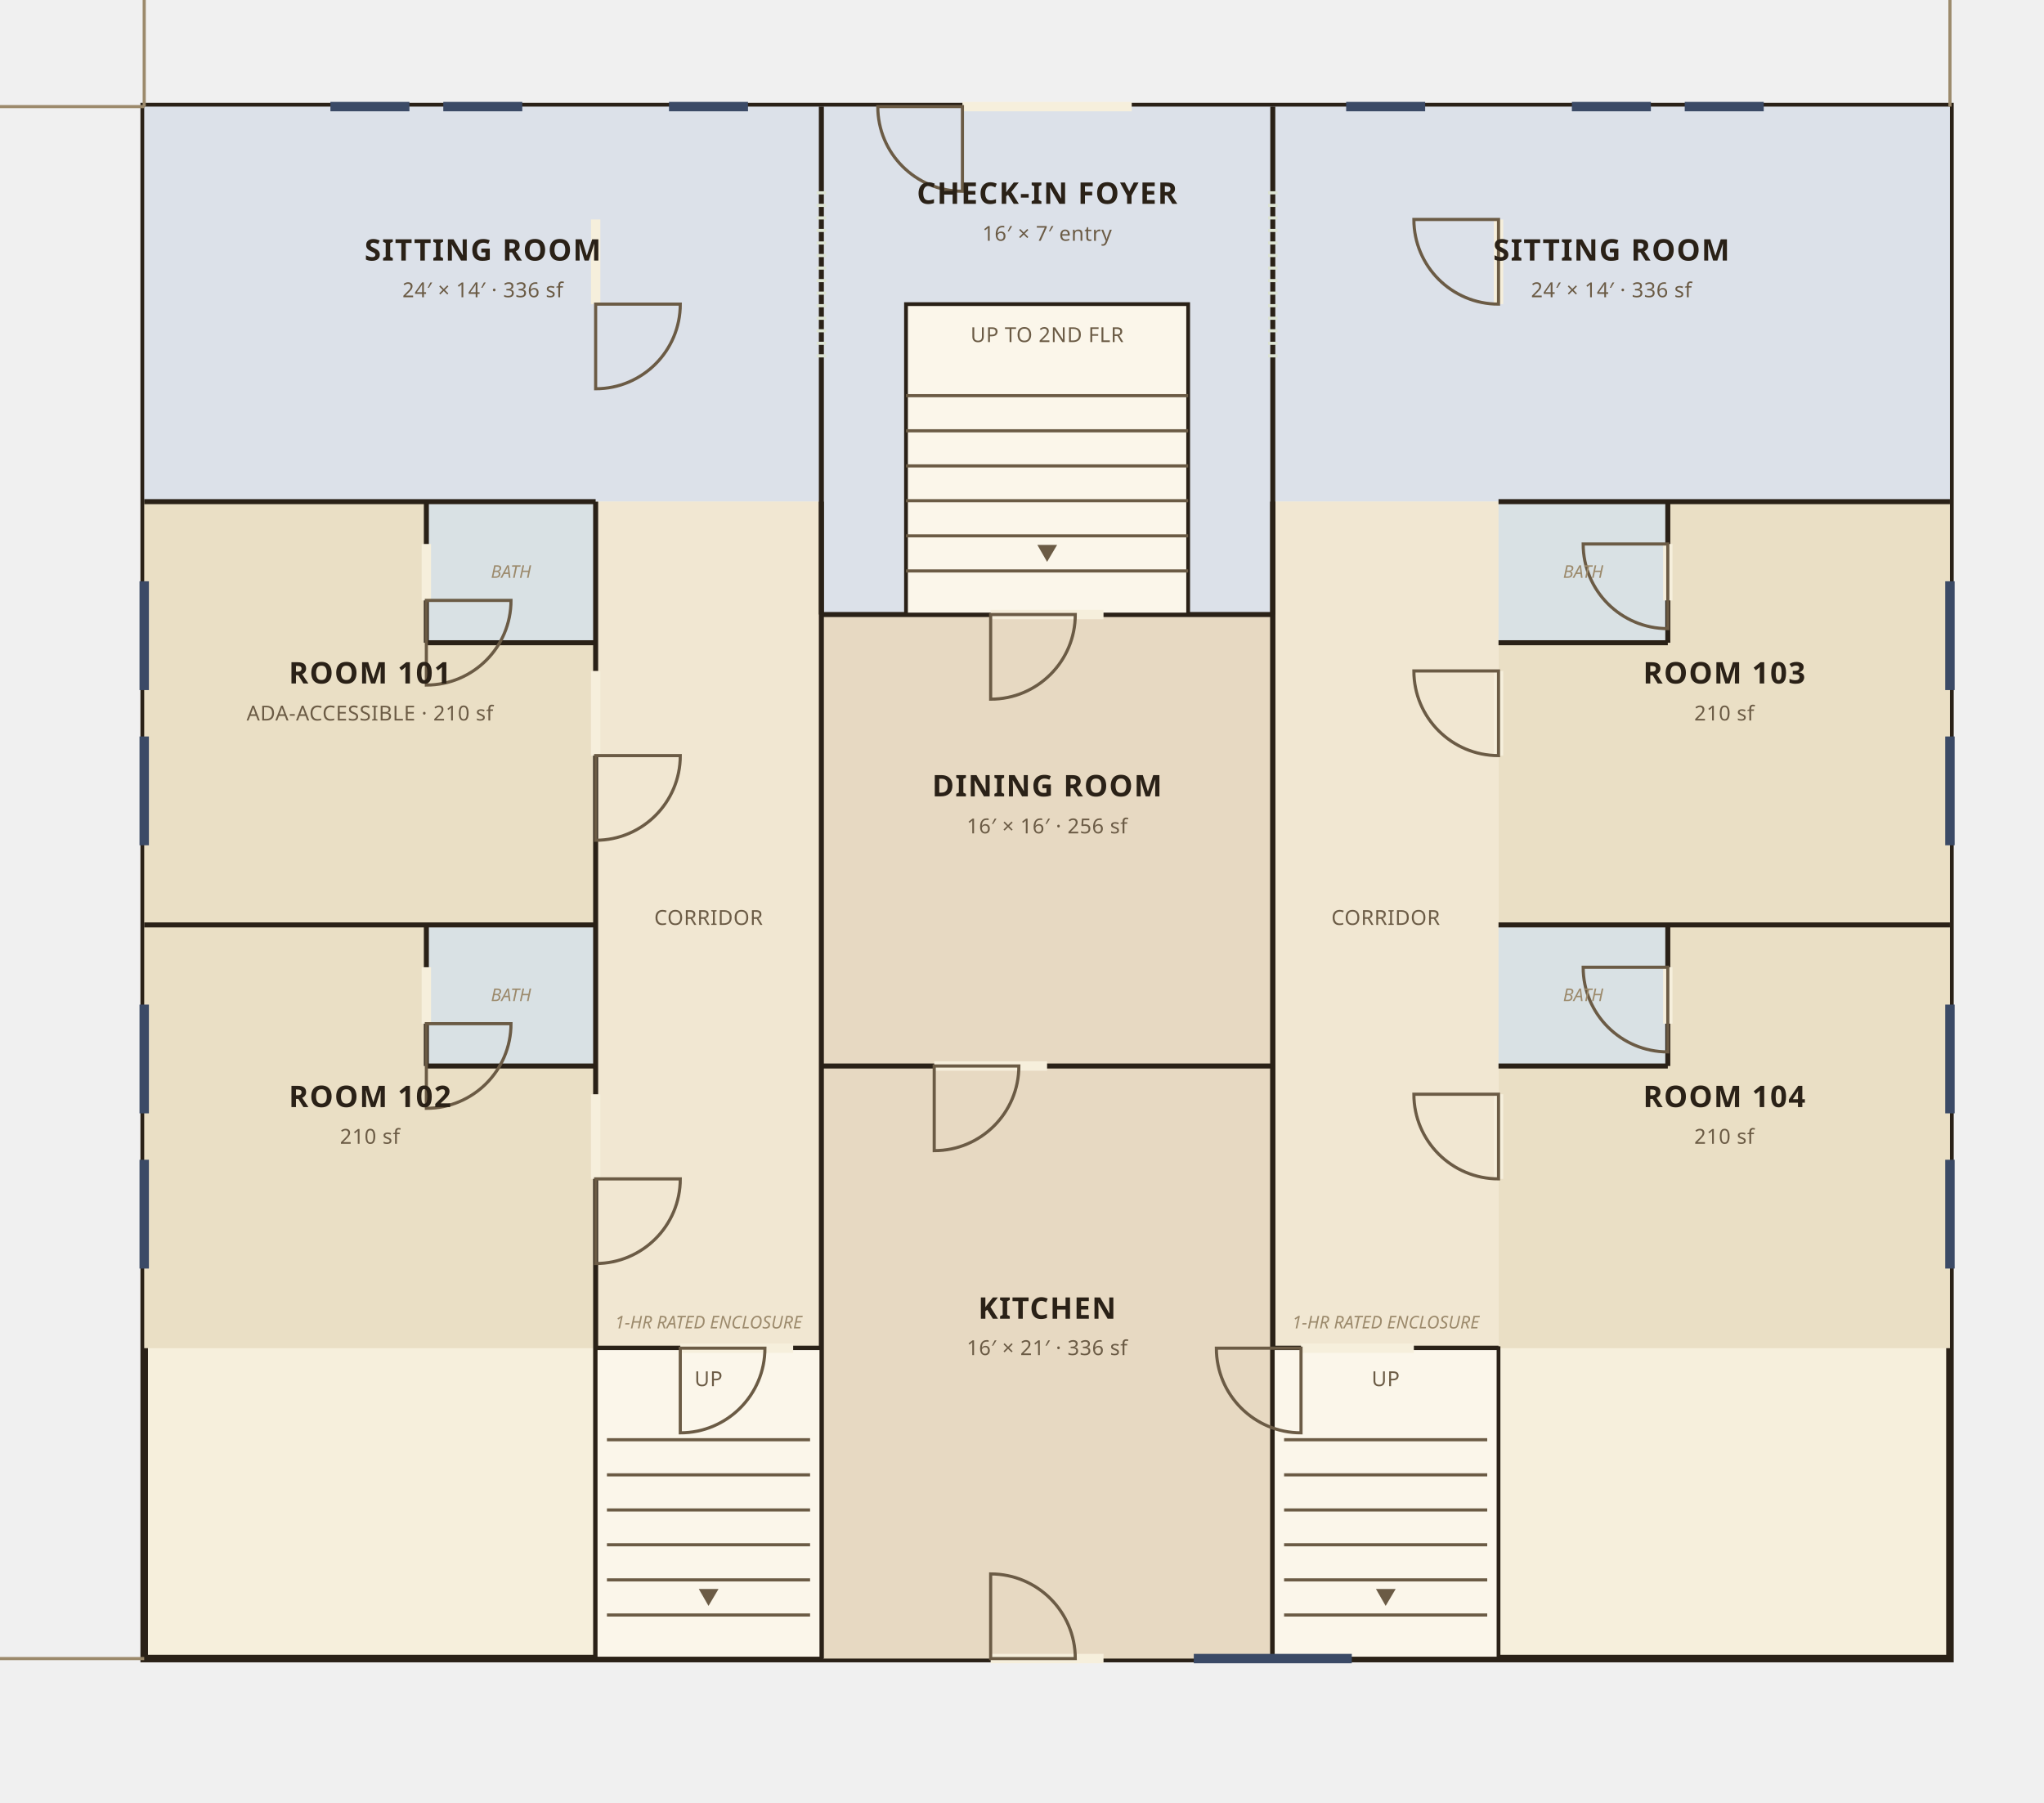
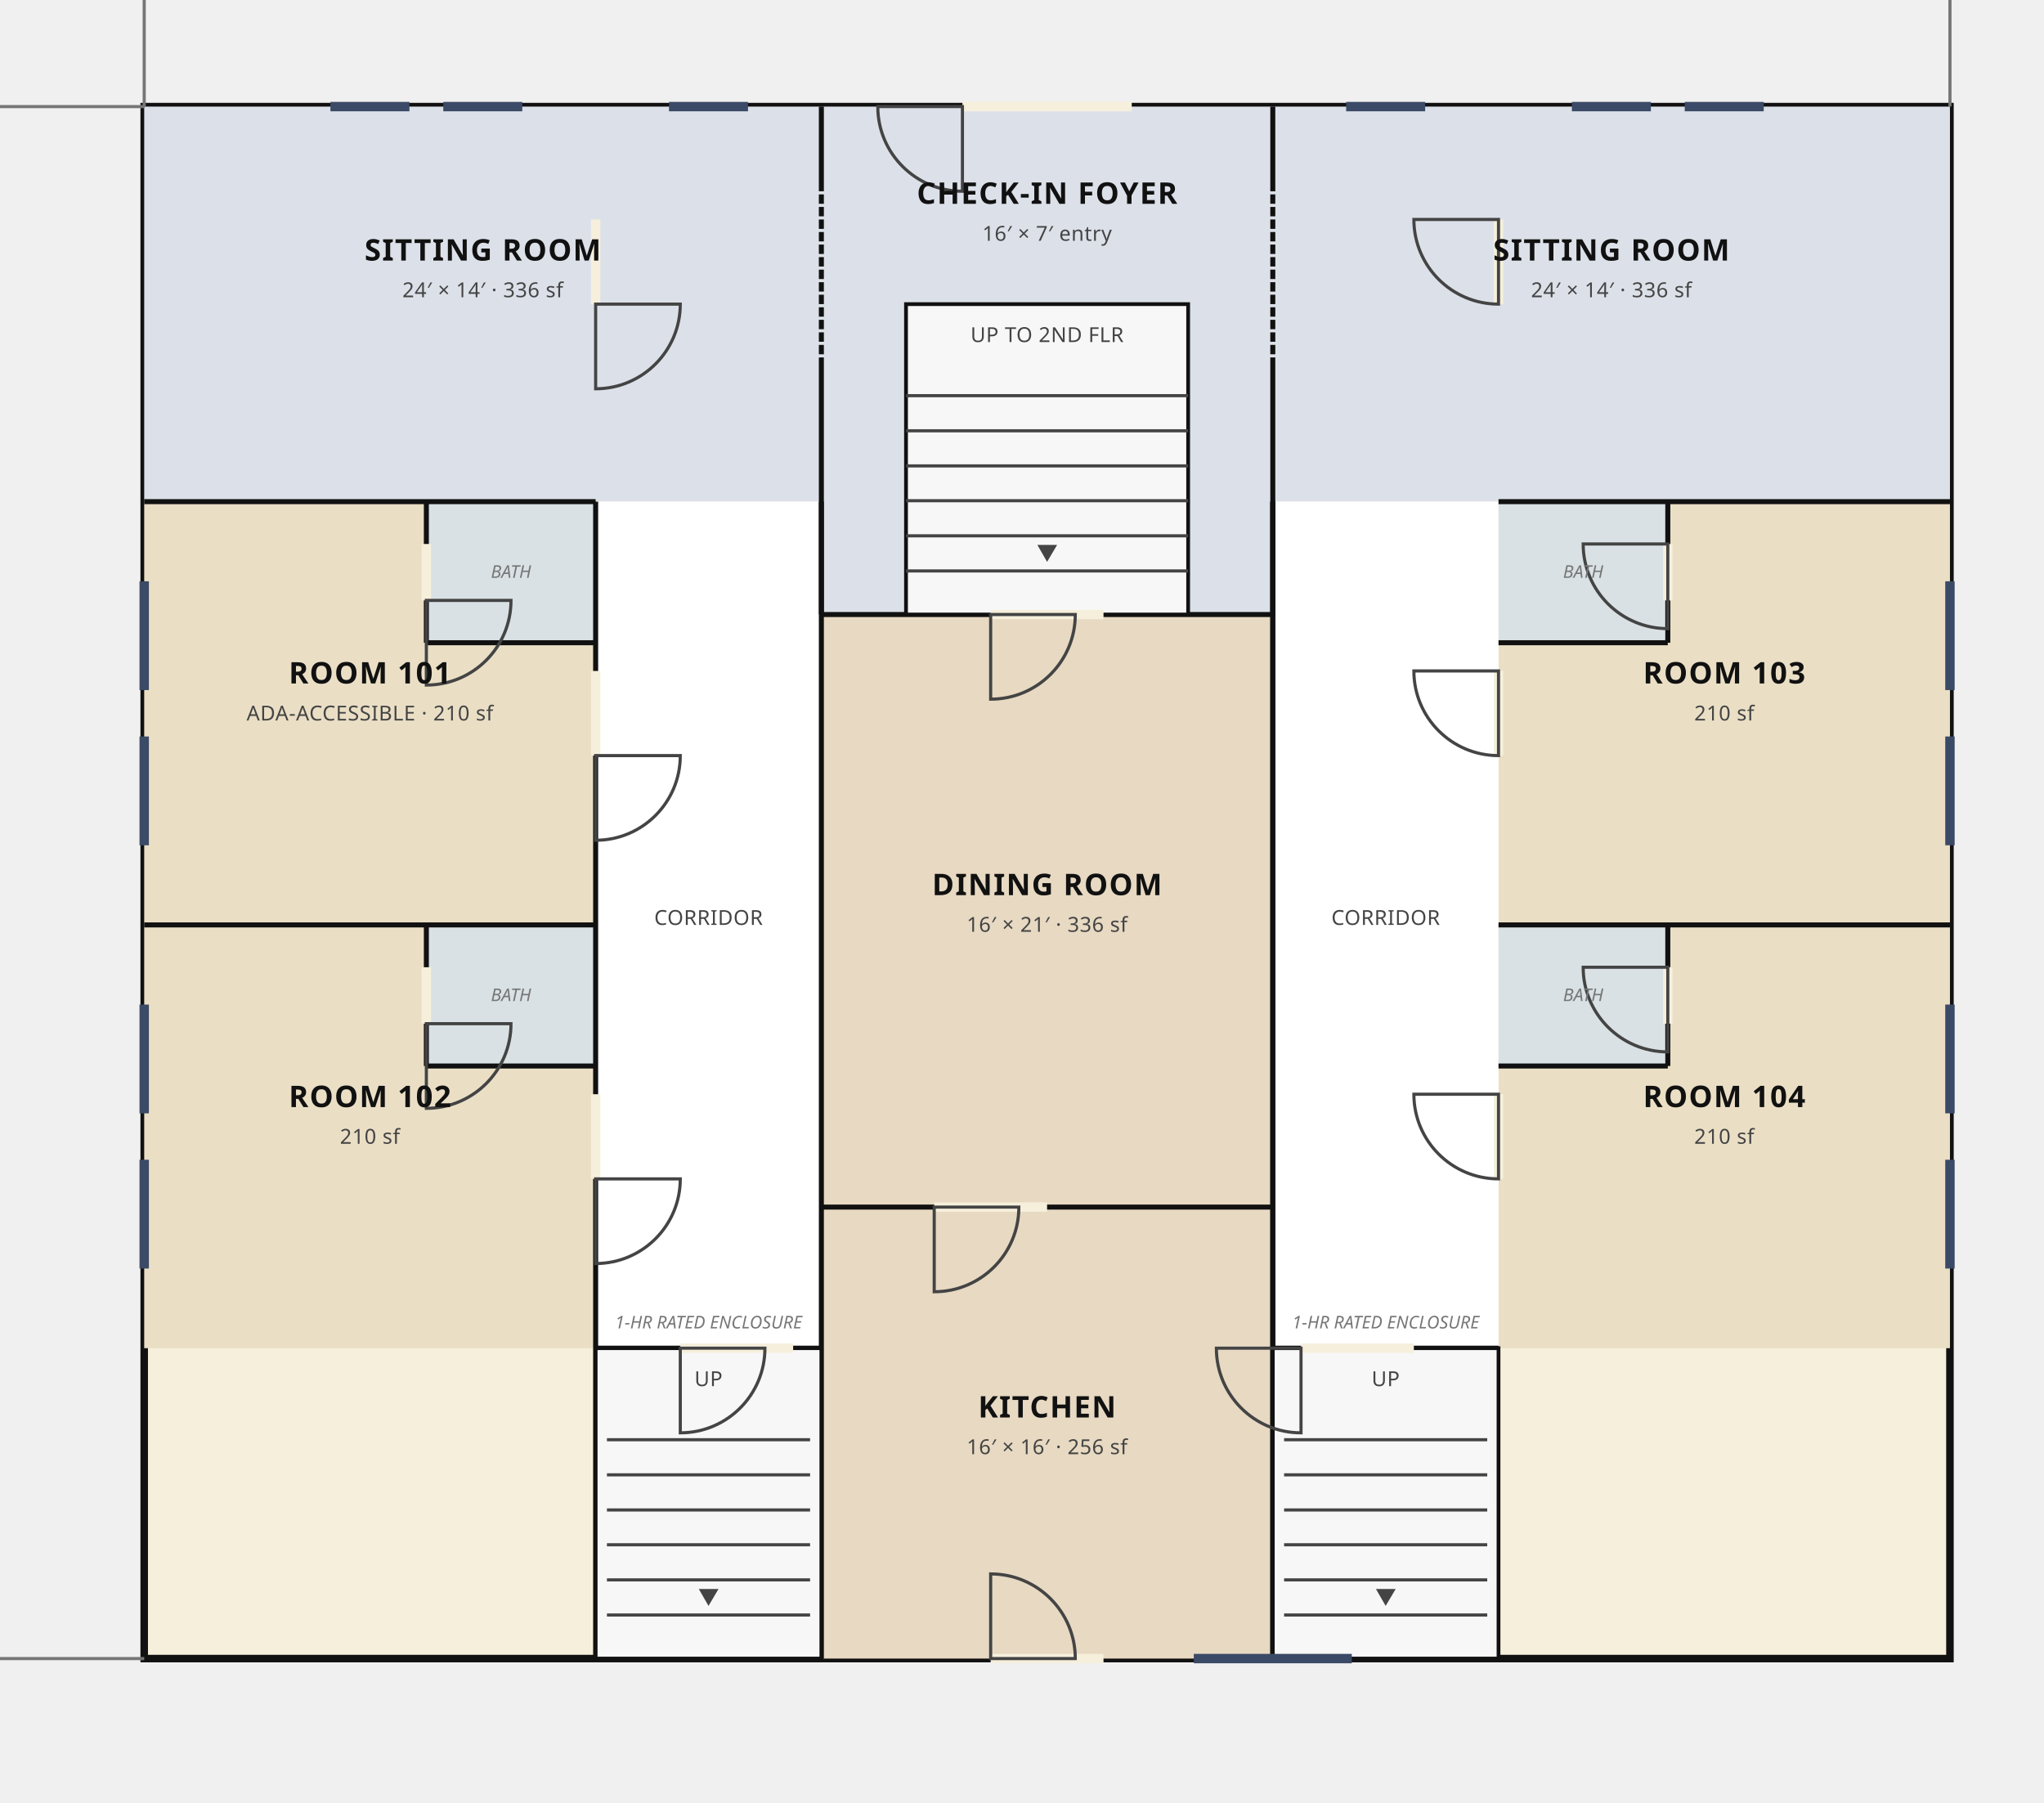
<svg xmlns="http://www.w3.org/2000/svg" viewBox="0 0 652 575" class="planart" role="img" aria-label="Ground floor plan of the eight-room bed and breakfast">
-   <style>svg.planart,svg.elevart{ background:#F1E7D2; }
- .wall{ fill:#F6EFDC; stroke:#2A2117; stroke-width:2.4; }
+   <style>svg.planart,svg.elevart{ background:#FFFFFF; }
+ .wall{ fill:#F6EFDC; stroke:#111111; stroke-width:2.4; }
.room-public{ fill:#DCE1E9; }
.room-service{ fill:#E7D9C2; }
.room-guest{ fill:#EADFC5; }
- .room-circ{ fill:#F1E7D2; }
+ .room-circ{ fill:#FFFFFF; }
.room-bath{ fill:#D9E1E4; }
.room-attic{ fill:#EFE6D2; }
.room-nook{ fill:#E3D8B9; }
- .wallline{ stroke:#2A2117; stroke-width:1.6; }
- .kneewall{ fill:none; stroke:#6B5B45; stroke-width:1.2; stroke-dasharray:5 4; }
+ .wallline{ stroke:#111111; stroke-width:1.6; }
+ .kneewall{ fill:none; stroke:#444444; stroke-width:1.2; stroke-dasharray:5 4; }
.doorcut{ stroke:#F6EFDC; stroke-width:3; }
- .doorarc{ fill:none; stroke:#6B5B45; stroke-width:1; }
- .archcut{ stroke:#DCE3D3; stroke-width:3; stroke-dasharray:1 3; }
+ .doorarc{ fill:none; stroke:#444444; stroke-width:1; }
+ .archcut{ stroke:#DCE1E9; stroke-width:3; stroke-dasharray:1 3; }
.window{ stroke:#3B4A66; stroke-width:3; }
- .stairbox{ fill:#FBF6EA; stroke:#2A2117; stroke-width:1.2; }
- .stairstep{ stroke:#6B5B45; stroke-width:1; }
- .stairarrow{ fill:#6B5B45; }
- .compass{ fill:none; stroke:#6B5B45; stroke-width:1; }
+ .stairbox{ fill:#F7F7F8; stroke:#111111; stroke-width:1.2; }
+ .stairstep{ stroke:#444444; stroke-width:1; }
+ .stairarrow{ fill:#444444; }
+ .compass{ fill:none; stroke:#444444; stroke-width:1; }
.compass-needle{ fill:#A8743A; }
- .scalebar{ stroke:#2A2117; stroke-width:1.2; }
- .dimline{ stroke:#9C8A6C; stroke-width:1; }
- .dimtick{ stroke:#9C8A6C; stroke-width:1; }
- .lbl,.lbl-room,.lbl-room-sm,.lbl-dim,.lbl-dim-sm,.lbl-tiny{ font-family:'Josefin Sans',Futura,sans-serif; fill:#2A2117; }
+ .scalebar{ stroke:#111111; stroke-width:1.2; }
+ .dimline{ stroke:#767676; stroke-width:1; }
+ .dimtick{ stroke:#767676; stroke-width:1; }
+ .lbl,.lbl-room,.lbl-room-sm,.lbl-dim,.lbl-dim-sm,.lbl-tiny{ font-family:'Josefin Sans',Futura,sans-serif; fill:#111111; }
.lbl-room{ font-size:9.5px; letter-spacing:.04em; font-weight:600; }
.lbl-room-sm{ font-size:7.6px; letter-spacing:.03em; font-weight:600; }
- .lbl-dim{ font-size:8px; fill:#6B5B45; letter-spacing:.03em; }
- .lbl-dim-sm{ font-size:6.6px; fill:#6B5B45; letter-spacing:.02em; }
- .lbl-tiny{ font-size:5.6px; fill:#9C8A6C; font-style:italic; }
- .ground-line{ fill:#6B5B45; }
- .roof-main{ fill:#7C7161; stroke:#2A2117; stroke-width:2; }
- .roof-upper{ fill:#8B806E; stroke:#2A2117; stroke-width:2; }
- .roof-dormer{ fill:#8B806E; stroke:#2A2117; stroke-width:2; }
- .roof-course{ stroke:#2A2117; stroke-width:.7; opacity:.35; }
- .ridge-line{ stroke:#2A2117; stroke-width:1.4; }
- .chimney{ fill:#D8CBAE; stroke:#2A2117; stroke-width:1.6; }
- .chimney-cap{ fill:#6B5B45; stroke:#2A2117; stroke-width:1; }
- .dormer-wall{ fill:#F6EFDC; stroke:#2A2117; stroke-width:2; }
- .cornice{ fill:#6B5B45; stroke:#2A2117; stroke-width:1.4; }
- .cordon{ fill:#A8743A; stroke:#2A2117; stroke-width:1.2; opacity:.85; }
- .wall-upper{ fill:#F6EFDC; stroke:#2A2117; stroke-width:2.2; }
- .win-frame{ fill:#D9E0E9; stroke:#2A2117; stroke-width:2; }
- .win-bar{ stroke:#2A2117; stroke-width:1.3; }
- .win-bar-thin{ stroke:#2A2117; stroke-width:.9; }
- .rail{ stroke:#2A2117; stroke-width:1.6; fill:none; }
- .rail-thin{ stroke:#6B5B45; stroke-width:1; }
- .pilaster{ fill:#F6EFDC; stroke:#2A2117; stroke-width:1.4; }
- .pilaster-cap{ fill:#F6EFDC; stroke:#2A2117; stroke-width:1.2; }
- .sconce-arm{ stroke:#6B5B45; stroke-width:2; }
- .sconce-lamp{ fill:#A8743A; stroke:#2A2117; stroke-width:1; }
- .stone-line{ stroke:#6B5B45; stroke-width:1; opacity:.55; }
- .stone-line-faint{ stroke:#6B5B45; stroke-width:.6; opacity:.3; }
- .door{ fill:#6B5B45; stroke:#2A2117; stroke-width:2; opacity:.85; }
- .door-bar{ stroke:#F1E7D2; stroke-width:1.4; }
- .door-bar-thin{ stroke:#F1E7D2; stroke-width:1; opacity:.7; }
- .cap{ font-family:'Josefin Sans',Futura,sans-serif; font-size:13px; fill:#6B5B45; letter-spacing:.08em; }
+ .lbl-dim{ font-size:8px; fill:#444444; letter-spacing:.03em; }
+ .lbl-dim-sm{ font-size:6.6px; fill:#444444; letter-spacing:.02em; }
+ .lbl-tiny{ font-size:5.6px; fill:#767676; font-style:italic; }
+ .ground-line{ fill:#444444; }
+ .roof-main{ fill:#7C7161; stroke:#111111; stroke-width:2; }
+ .roof-upper{ fill:#8B806E; stroke:#111111; stroke-width:2; }
+ .roof-dormer{ fill:#8B806E; stroke:#111111; stroke-width:2; }
+ .roof-course{ stroke:#111111; stroke-width:.7; opacity:.35; }
+ .ridge-line{ stroke:#111111; stroke-width:1.4; }
+ .chimney{ fill:#D8CBAE; stroke:#111111; stroke-width:1.6; }
+ .chimney-cap{ fill:#6B5B45; stroke:#111111; stroke-width:1; }
+ .dormer-wall{ fill:#F6EFDC; stroke:#111111; stroke-width:2; }
+ .cornice{ fill:#6B5B45; stroke:#111111; stroke-width:1.4; }
+ .cordon{ fill:#A8743A; stroke:#111111; stroke-width:1.2; opacity:.85; }
+ .wall-upper{ fill:#F6EFDC; stroke:#111111; stroke-width:2.2; }
+ .win-frame{ fill:#D9E0E9; stroke:#111111; stroke-width:2; }
+ .win-bar{ stroke:#111111; stroke-width:1.3; }
+ .win-bar-thin{ stroke:#111111; stroke-width:.9; }
+ .rail{ stroke:#111111; stroke-width:1.6; fill:none; }
+ .rail-thin{ stroke:#444444; stroke-width:1; }
+ .pilaster{ fill:#F6EFDC; stroke:#111111; stroke-width:1.4; }
+ .pilaster-cap{ fill:#F6EFDC; stroke:#111111; stroke-width:1.2; }
+ .sconce-arm{ stroke:#444444; stroke-width:2; }
+ .sconce-lamp{ fill:#A8743A; stroke:#111111; stroke-width:1; }
+ .stone-line{ stroke:#444444; stroke-width:1; opacity:.55; }
+ .stone-line-faint{ stroke:#444444; stroke-width:.6; opacity:.3; }
+ .door{ fill:#6B5B45; stroke:#111111; stroke-width:2; opacity:.85; }
+ .door-bar{ stroke:#FFFFFF; stroke-width:1.4; }
+ .door-bar-thin{ stroke:#FFFFFF; stroke-width:1; opacity:.7; }
+ .cap{ font-family:'Josefin Sans',Futura,sans-serif; font-size:13px; fill:#444444; letter-spacing:.08em; }

.rock-a{ fill:#B9AFA0; stroke:#5C544A; stroke-width:.5; opacity:.95; }
.rock-b{ fill:#8E8A82; stroke:#4C4842; stroke-width:.5; opacity:.95; }
.rock-c{ fill:#6E7A80; stroke:#3E464A; stroke-width:.5; opacity:.95; }
- .rock-outline{ fill:none; stroke:#2A2117; stroke-width:2; }
+ .rock-outline{ fill:none; stroke:#111111; stroke-width:2; }

- .planter-box{ fill:#5B4A38; stroke:#2A2117; stroke-width:1.4; }
- .planter-rim{ fill:#6B5842; stroke:#2A2117; stroke-width:1; }
+ .planter-box{ fill:#5B4A38; stroke:#111111; stroke-width:1.4; }
+ .planter-rim{ fill:#6B5842; stroke:#111111; stroke-width:1; }
.planter-leaf{ fill:#5C6B44; stroke:#3C4630; stroke-width:.4; }

.awning-fascia{ fill:#26344A; stroke:#14202F; stroke-width:1.8; }
.awning-top{ fill:#33455F; stroke:#14202F; stroke-width:1.4; }
.awning-underside{ fill:#131C28; opacity:.55; }
.awning-stripe{ stroke:#3E5878; stroke-width:2; opacity:.7; }
.awning-bracket{ stroke:#8B806E; stroke-width:1.8; }
.awning-text{ font-family:'Cormorant Garamond',Georgia,serif; font-weight:600; letter-spacing:.13em; fill:#E4C583; }
.awning-rule{ stroke:#E4C583; stroke-width:1; opacity:.8; }</style>
  <rect x="46.0" y="34.0" width="576.0" height="495.0" class="wall" />
  <rect x="46.0" y="34.0" width="216.0" height="126.0" class="room-fill room-public" />
  <rect x="406.0" y="34.0" width="216.0" height="126.0" class="room-fill room-public" />
  <rect x="262.0" y="34.0" width="144.0" height="162.0" class="room-fill room-public" />
-   <rect x="262.0" y="196.0" width="144.0" height="144.0" class="room-fill room-service" />
-   <rect x="262.0" y="340.0" width="144.0" height="189.0" class="room-fill room-service" />
+   <rect x="262.0" y="196.0" width="144.0" height="189.0" class="room-fill room-service" />
+   <rect x="262.0" y="385.0" width="144.0" height="144.0" class="room-fill room-service" />
  <rect x="46.0" y="160.0" width="144.0" height="135.0" class="room-fill room-guest" />
  <rect x="46.0" y="295.0" width="144.0" height="135.0" class="room-fill room-guest" />
  <rect x="478.0" y="160.0" width="144.0" height="135.0" class="room-fill room-guest" />
  <rect x="478.0" y="295.0" width="144.0" height="135.0" class="room-fill room-guest" />
  <rect x="190.0" y="160.0" width="72.0" height="369.0" class="room-fill room-circ" />
  <rect x="406.0" y="160.0" width="72.0" height="369.0" class="room-fill room-circ" />
  <rect x="136.0" y="160.0" width="54.0" height="45.0" class="room-fill room-bath" />
  <rect x="136.0" y="295.0" width="54.0" height="45.0" class="room-fill room-bath" />
  <rect x="478.0" y="160.0" width="54.0" height="45.0" class="room-fill room-bath" />
  <rect x="478.0" y="295.0" width="54.0" height="45.0" class="room-fill room-bath" />
  <line x1="262.0" y1="34.0" x2="262.0" y2="196.0" class="wallline" />
  <line x1="406.0" y1="34.0" x2="406.0" y2="196.0" class="wallline" />
  <line x1="262.0" y1="196.0" x2="406.0" y2="196.0" class="wallline" />
-   <line x1="262.0" y1="340.0" x2="406.0" y2="340.0" class="wallline" />
+   <line x1="262.0" y1="385.0" x2="406.0" y2="385.0" class="wallline" />
  <line x1="46.0" y1="160.0" x2="190.0" y2="160.0" class="wallline" />
  <line x1="478.0" y1="160.0" x2="622.0" y2="160.0" class="wallline" />
  <line x1="190.0" y1="160.0" x2="190.0" y2="529.0" class="wallline" />
  <line x1="406.0" y1="160.0" x2="406.0" y2="529.0" class="wallline" />
  <line x1="262.0" y1="160.0" x2="262.0" y2="529.0" class="wallline" />
  <line x1="406.0" y1="160.0" x2="406.0" y2="529.0" class="wallline" />
  <line x1="46.0" y1="295.0" x2="190.0" y2="295.0" class="wallline" />
  <line x1="478.0" y1="295.0" x2="622.0" y2="295.0" class="wallline" />
  <line x1="190.0" y1="430.0" x2="262.0" y2="430.0" class="wallline" />
  <line x1="406.0" y1="430.0" x2="478.0" y2="430.0" class="wallline" />
  <line x1="136.0" y1="160.0" x2="136.0" y2="205.0" class="wallline" />
  <line x1="136.0" y1="205.0" x2="190.0" y2="205.0" class="wallline" />
  <line x1="136.0" y1="295.0" x2="136.0" y2="340.0" class="wallline" />
  <line x1="136.0" y1="340.0" x2="190.0" y2="340.0" class="wallline" />
  <line x1="532.0" y1="160.0" x2="532.0" y2="205.0" class="wallline" />
  <line x1="478.0" y1="205.0" x2="532.0" y2="205.0" class="wallline" />
  <line x1="532.0" y1="295.0" x2="532.0" y2="340.0" class="wallline" />
  <line x1="478.0" y1="340.0" x2="532.0" y2="340.0" class="wallline" />
  <rect x="289.0" y="97.0" width="90.0" height="99.0" class="stairbox" />
  <text x="334.0" y="109.1" class="lbl-dim-sm" text-anchor="middle">UP TO 2ND FLR</text>
  <line x1="289.0" y1="126.2" x2="379.0" y2="126.2" class="stairstep" />
  <line x1="289.0" y1="137.4" x2="379.0" y2="137.4" class="stairstep" />
  <line x1="289.0" y1="148.6" x2="379.0" y2="148.6" class="stairstep" />
  <line x1="289.0" y1="159.7" x2="379.0" y2="159.7" class="stairstep" />
  <line x1="289.0" y1="170.9" x2="379.0" y2="170.9" class="stairstep" />
  <line x1="289.0" y1="182.1" x2="379.0" y2="182.1" class="stairstep" />
  <path d="M 334.0 179.2 l -3.1 -5.4 l 6.3 0 Z" class="stairarrow" />
  <rect x="190.0" y="430.0" width="72.0" height="99.0" class="stairbox" />
  <text x="226.0" y="442.1" class="lbl-dim-sm" text-anchor="middle">UP</text>
  <line x1="193.6" y1="459.2" x2="258.4" y2="459.2" class="stairstep" />
  <line x1="193.6" y1="470.4" x2="258.4" y2="470.4" class="stairstep" />
  <line x1="193.6" y1="481.6" x2="258.4" y2="481.6" class="stairstep" />
  <line x1="193.6" y1="492.7" x2="258.4" y2="492.7" class="stairstep" />
  <line x1="193.6" y1="503.9" x2="258.4" y2="503.9" class="stairstep" />
  <line x1="193.6" y1="515.1" x2="258.4" y2="515.1" class="stairstep" />
  <path d="M 226.0 512.2 l -3.1 -5.4 l 6.3 0 Z" class="stairarrow" />
  <text x="226.0" y="423.7" class="lbl-tiny" text-anchor="middle">1-HR RATED ENCLOSURE</text>
  <rect x="406.0" y="430.0" width="72.0" height="99.0" class="stairbox" />
  <text x="442.0" y="442.1" class="lbl-dim-sm" text-anchor="middle">UP</text>
  <line x1="409.6" y1="459.2" x2="474.4" y2="459.2" class="stairstep" />
  <line x1="409.6" y1="470.4" x2="474.4" y2="470.4" class="stairstep" />
  <line x1="409.6" y1="481.6" x2="474.4" y2="481.6" class="stairstep" />
  <line x1="409.6" y1="492.7" x2="474.4" y2="492.7" class="stairstep" />
  <line x1="409.6" y1="503.9" x2="474.4" y2="503.9" class="stairstep" />
  <line x1="409.6" y1="515.1" x2="474.4" y2="515.1" class="stairstep" />
  <path d="M 442.0 512.2 l -3.1 -5.4 l 6.3 0 Z" class="stairarrow" />
  <text x="442.0" y="423.7" class="lbl-tiny" text-anchor="middle">1-HR RATED ENCLOSURE</text>
  <line x1="307.0" y1="34.0" x2="361.0" y2="34.0" class="doorcut" />
  <path d="M 307.0 34.0 L 307.0 61.0 A 27.0 27.0 0 0 1 280.0 34.0 Z" class="doorarc" />
  <line x1="262.0" y1="61.0" x2="262.0" y2="115.0" class="archcut" />
  <line x1="406.0" y1="61.0" x2="406.0" y2="115.0" class="archcut" />
  <line x1="316.0" y1="196.0" x2="352.0" y2="196.0" class="doorcut" />
  <path d="M 316.0 196.0 L 343.0 196.0 A 27.0 27.0 0 0 1 316.0 223.0 Z" class="doorarc" />
-   <line x1="298.0" y1="340.0" x2="334.0" y2="340.0" class="doorcut" />
-   <path d="M 298.0 340.0 L 325.0 340.0 A 27.0 27.0 0 0 1 298.0 367.0 Z" class="doorarc" />
+   <line x1="298.0" y1="385.0" x2="334.0" y2="385.0" class="doorcut" />
+   <path d="M 298.0 385.0 L 325.0 385.0 A 27.0 27.0 0 0 1 298.0 412.0 Z" class="doorarc" />
  <line x1="190.0" y1="70.0" x2="190.0" y2="97.0" class="doorcut" />
  <path d="M 190.0 97.0 L 217.0 97.0 A 27.0 27.0 0 0 1 190.0 124.0 Z" class="doorarc" />
  <line x1="478.0" y1="70.0" x2="478.0" y2="97.0" class="doorcut" />
  <path d="M 478.0 70.0 L 478.0 97.0 A 27.0 27.0 0 0 1 451.0 70.0 Z" class="doorarc" />
  <line x1="190.0" y1="214.0" x2="190.0" y2="241.0" class="doorcut" />
  <path d="M 190.0 241.0 L 217.0 241.0 A 27.0 27.0 0 0 1 190.0 268.0 Z" class="doorarc" />
  <line x1="190.0" y1="349.0" x2="190.0" y2="376.0" class="doorcut" />
  <path d="M 190.0 376.0 L 217.0 376.0 A 27.0 27.0 0 0 1 190.0 403.0 Z" class="doorarc" />
  <line x1="478.0" y1="214.0" x2="478.0" y2="241.0" class="doorcut" />
  <path d="M 478.0 214.0 L 478.0 241.0 A 27.0 27.0 0 0 1 451.0 214.0 Z" class="doorarc" />
  <line x1="478.0" y1="349.0" x2="478.0" y2="376.0" class="doorcut" />
  <path d="M 478.0 349.0 L 478.0 376.0 A 27.0 27.0 0 0 1 451.0 349.0 Z" class="doorarc" />
  <line x1="136.0" y1="173.5" x2="136.0" y2="191.5" class="doorcut" />
  <path d="M 136.0 191.5 L 163.0 191.5 A 27.0 27.0 0 0 1 136.0 218.5 Z" class="doorarc" />
  <line x1="136.0" y1="308.5" x2="136.0" y2="326.5" class="doorcut" />
  <path d="M 136.0 326.5 L 163.0 326.5 A 27.0 27.0 0 0 1 136.0 353.5 Z" class="doorarc" />
  <line x1="532.0" y1="173.5" x2="532.0" y2="191.5" class="doorcut" />
  <path d="M 532.0 173.5 L 532.0 200.5 A 27.0 27.0 0 0 1 505.0 173.5 Z" class="doorarc" />
  <line x1="532.0" y1="308.5" x2="532.0" y2="326.5" class="doorcut" />
  <path d="M 532.0 308.5 L 532.0 335.5 A 27.0 27.0 0 0 1 505.0 308.5 Z" class="doorarc" />
  <line x1="316.0" y1="529.0" x2="352.0" y2="529.0" class="doorcut" />
  <path d="M 316.0 529.0 L 316.0 502.0 A 27.0 27.0 0 0 1 343.0 529.0 Z" class="doorarc" />
  <line x1="217.0" y1="430.0" x2="253.0" y2="430.0" class="doorcut" />
  <path d="M 217.0 430.0 L 244.0 430.0 A 27.0 27.0 0 0 1 217.0 457.0 Z" class="doorarc" />
  <line x1="415.0" y1="430.0" x2="451.0" y2="430.0" class="doorcut" />
  <path d="M 415.0 430.0 L 415.0 457.0 A 27.0 27.0 0 0 1 388.0 430.0 Z" class="doorarc" />
  <line x1="105.4" y1="34.0" x2="130.6" y2="34.0" class="window" />
  <line x1="141.4" y1="34.0" x2="166.6" y2="34.0" class="window" />
  <line x1="213.4" y1="34.0" x2="238.6" y2="34.0" class="window" />
  <line x1="429.4" y1="34.0" x2="454.6" y2="34.0" class="window" />
  <line x1="501.4" y1="34.0" x2="526.6" y2="34.0" class="window" />
  <line x1="537.4" y1="34.0" x2="562.6" y2="34.0" class="window" />
  <line x1="46.0" y1="185.4" x2="46.0" y2="220.1" class="window" />
  <line x1="46.0" y1="234.9" x2="46.0" y2="269.6" class="window" />
  <line x1="46.0" y1="320.4" x2="46.0" y2="355.1" class="window" />
  <line x1="46.0" y1="369.9" x2="46.0" y2="404.6" class="window" />
  <line x1="622.0" y1="185.4" x2="622.0" y2="220.1" class="window" />
  <line x1="622.0" y1="234.9" x2="622.0" y2="269.6" class="window" />
  <line x1="622.0" y1="320.4" x2="622.0" y2="355.1" class="window" />
  <line x1="622.0" y1="369.9" x2="622.0" y2="404.6" class="window" />
  <line x1="380.8" y1="529.0" x2="431.2" y2="529.0" class="window" />
  <text x="154.0" y="83.1" class="lbl-room" text-anchor="middle">SITTING ROOM</text>
  <text x="154.0" y="94.8" class="lbl-dim-sm" text-anchor="middle">24′ × 14′ · 336 sf</text>
  <text x="514.0" y="83.1" class="lbl-room" text-anchor="middle">SITTING ROOM</text>
  <text x="514.0" y="94.8" class="lbl-dim-sm" text-anchor="middle">24′ × 14′ · 336 sf</text>
  <text x="334.0" y="65.0" class="lbl-room" text-anchor="middle">CHECK-IN FOYER</text>
  <text x="334.0" y="76.8" class="lbl-dim-sm" text-anchor="middle">16′ × 7′ entry</text>
-   <text x="334.0" y="254.0" class="lbl-room" text-anchor="middle">DINING ROOM</text>
-   <text x="334.0" y="265.8" class="lbl-dim-sm" text-anchor="middle">16′ × 16′ · 256 sf</text>
-   <text x="334.0" y="420.6" class="lbl-room" text-anchor="middle">KITCHEN</text>
-   <text x="334.0" y="432.2" class="lbl-dim-sm" text-anchor="middle">16′ × 21′ · 336 sf</text>
+   <text x="334.0" y="285.5" class="lbl-room" text-anchor="middle">DINING ROOM</text>
+   <text x="334.0" y="297.2" class="lbl-dim-sm" text-anchor="middle">16′ × 21′ · 336 sf</text>
+   <text x="334.0" y="452.1" class="lbl-room" text-anchor="middle">KITCHEN</text>
+   <text x="334.0" y="463.8" class="lbl-dim-sm" text-anchor="middle">16′ × 16′ · 256 sf</text>
  <text x="118.0" y="218.0" class="lbl-room" text-anchor="middle">ROOM 101</text>
  <text x="118.0" y="229.8" class="lbl-dim-sm" text-anchor="middle">ADA-ACCESSIBLE · 210 sf</text>
  <text x="118.0" y="353.1" class="lbl-room" text-anchor="middle">ROOM 102</text>
  <text x="118.0" y="364.8" class="lbl-dim-sm" text-anchor="middle">210 sf</text>
  <text x="550.0" y="218.0" class="lbl-room" text-anchor="middle">ROOM 103</text>
  <text x="550.0" y="229.8" class="lbl-dim-sm" text-anchor="middle">210 sf</text>
  <text x="550.0" y="353.1" class="lbl-room" text-anchor="middle">ROOM 104</text>
  <text x="550.0" y="364.8" class="lbl-dim-sm" text-anchor="middle">210 sf</text>
  <text x="226.0" y="295.0" class="lbl-dim-sm" text-anchor="middle">CORRIDOR</text>
  <text x="442.0" y="295.0" class="lbl-dim-sm" text-anchor="middle">CORRIDOR</text>
  <text x="163.0" y="184.3" class="lbl-tiny" text-anchor="middle">BATH</text>
  <text x="163.0" y="319.3" class="lbl-tiny" text-anchor="middle">BATH</text>
  <text x="505.0" y="184.3" class="lbl-tiny" text-anchor="middle">BATH</text>
  <text x="505.0" y="319.3" class="lbl-tiny" text-anchor="middle">BATH</text>
  <line x1="46.0" y1="-11.0" x2="622.0" y2="-11.0" class="dimline" />
  <line x1="46.0" y1="34.0" x2="46.0" y2="-11.0" class="dimtick" />
  <line x1="622.0" y1="34.0" x2="622.0" y2="-11.0" class="dimtick" />
  <text x="334.0" y="-15.5" class="lbl-dim" text-anchor="middle">64′-0″</text>
  <line x1="-17.0" y1="34.0" x2="-17.0" y2="529.0" class="dimline" />
  <line x1="46.0" y1="34.0" x2="-17.0" y2="34.0" class="dimtick" />
  <line x1="46.0" y1="529.0" x2="-17.0" y2="529.0" class="dimtick" />
  <text x="-21.5" y="281.5" class="lbl-dim" text-anchor="middle" transform="rotate(-90 -21.5 281.5)">55′-0″</text>
  <g transform="translate(766.0,70.0)">
    <circle r="15" class="compass" />
    <path d="M 0 -11 L 5 6 L 0 2 L -5 6 Z" class="compass-needle" />
    <text y="-18" class="lbl-dim-sm" text-anchor="middle">N</text>
  </g>
  <line x1="64.0" y1="610.0" x2="154.0" y2="610.0" class="scalebar" />
  <line x1="64.0" y1="606.9" x2="64.0" y2="613.1" class="scalebar" />
  <line x1="73.0" y1="608.4" x2="73.0" y2="611.6" class="scalebar" />
  <line x1="82.0" y1="608.4" x2="82.0" y2="611.6" class="scalebar" />
  <line x1="91.0" y1="608.4" x2="91.0" y2="611.6" class="scalebar" />
  <line x1="100.0" y1="608.4" x2="100.0" y2="611.6" class="scalebar" />
  <line x1="109.0" y1="606.9" x2="109.0" y2="613.1" class="scalebar" />
  <line x1="118.0" y1="608.4" x2="118.0" y2="611.6" class="scalebar" />
  <line x1="127.0" y1="608.4" x2="127.0" y2="611.6" class="scalebar" />
  <line x1="136.0" y1="608.4" x2="136.0" y2="611.6" class="scalebar" />
  <line x1="145.0" y1="608.4" x2="145.0" y2="611.6" class="scalebar" />
  <line x1="154.0" y1="606.9" x2="154.0" y2="613.1" class="scalebar" />
  <text x="109.0" y="624.4" class="lbl-dim-sm" text-anchor="middle">0        5        10 ft</text>
</svg>
